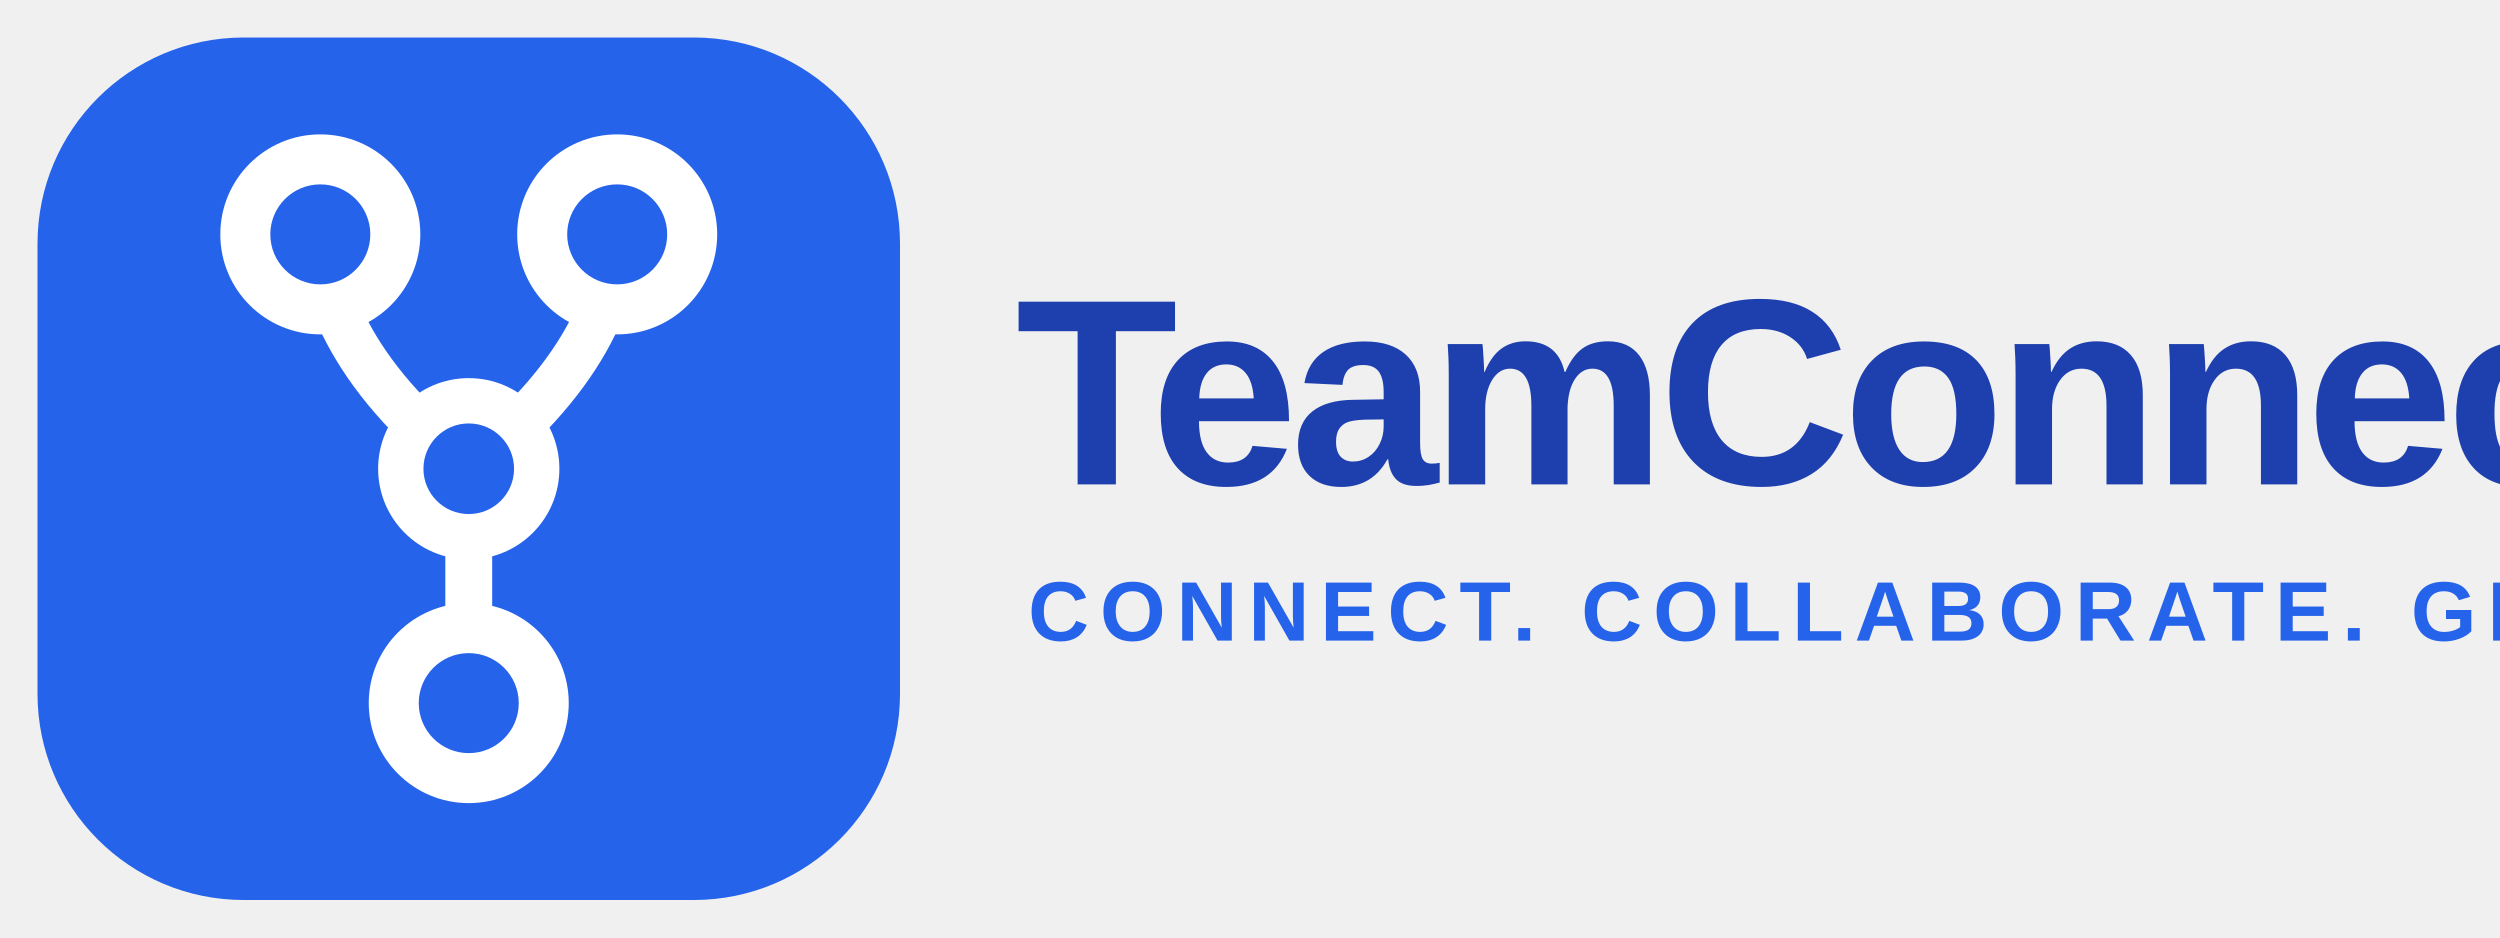
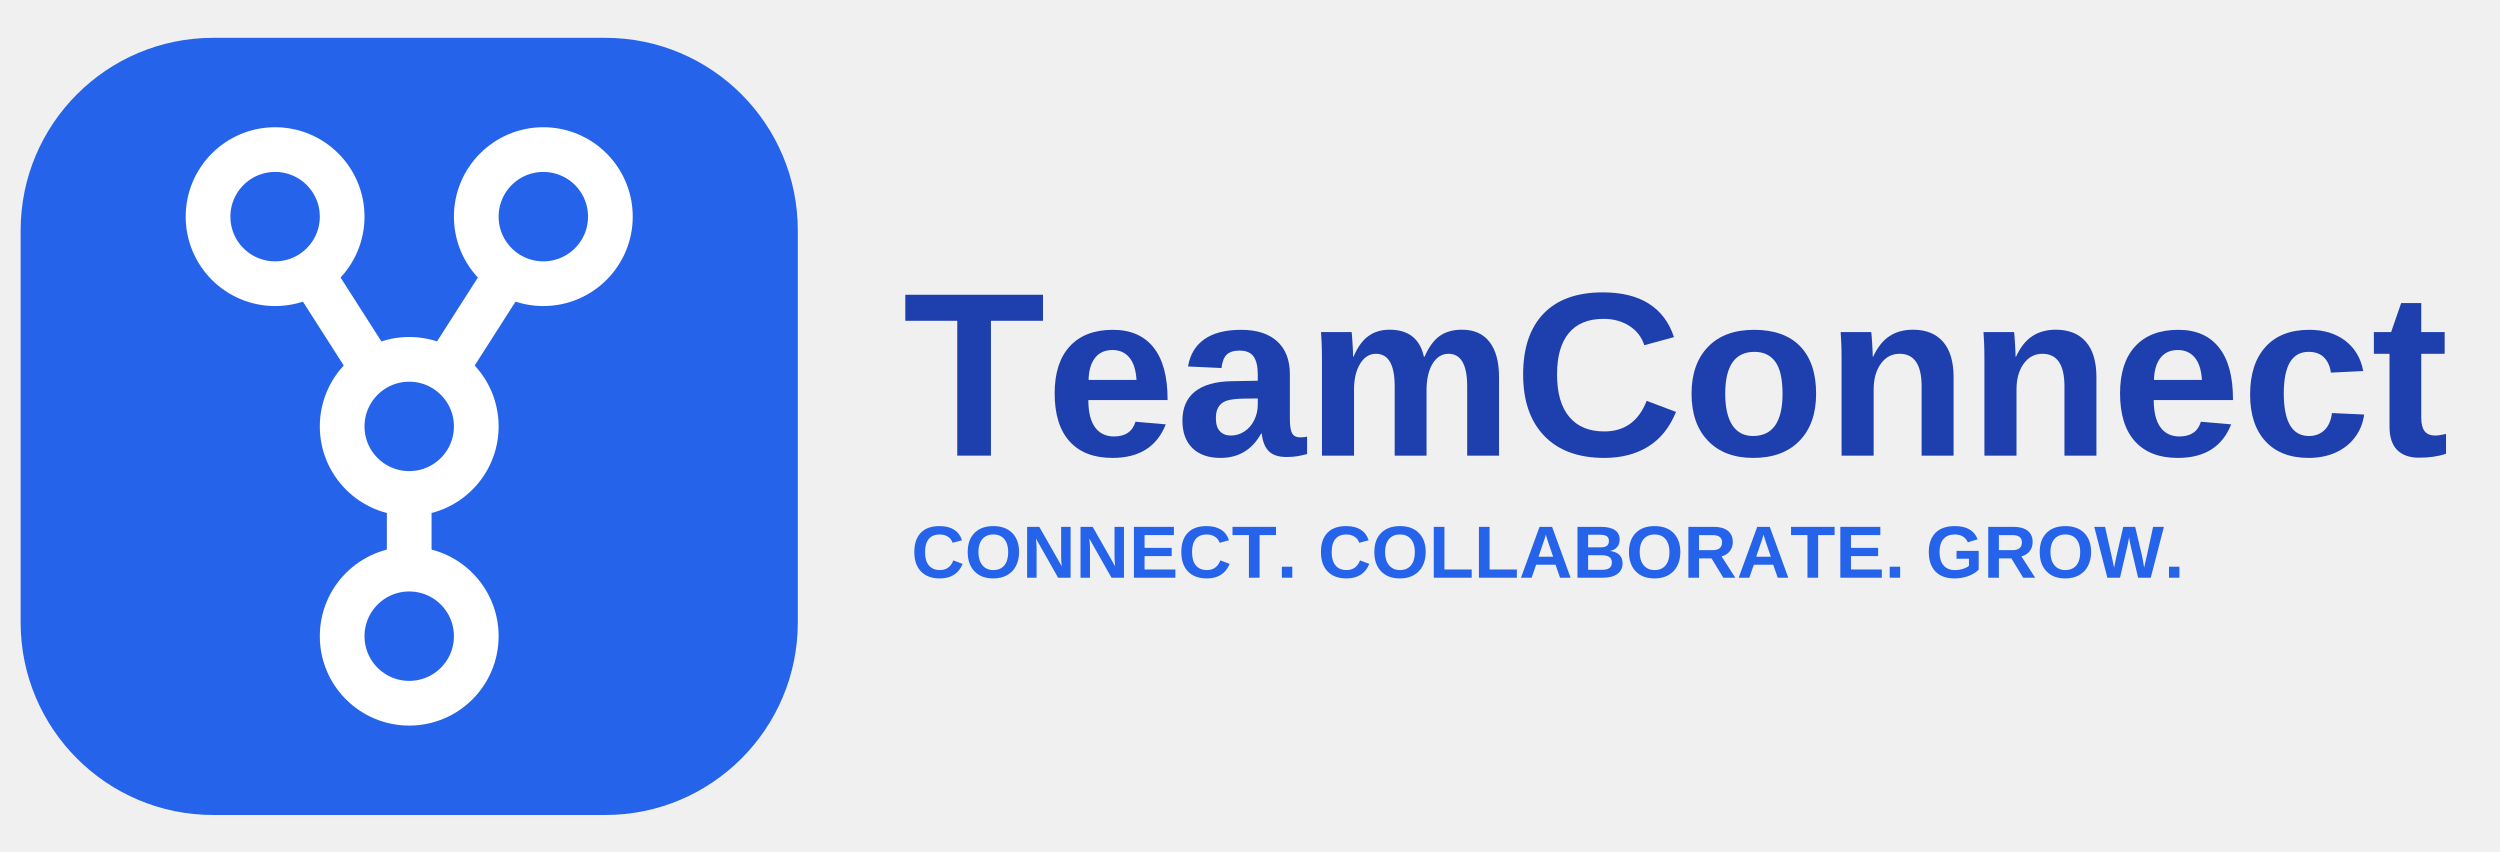
- <svg xmlns="http://www.w3.org/2000/svg" width="1600" height="600" viewBox="0 0 1600 600" role="img" aria-labelledby="title desc">
-   <rect x="24" y="24" width="552" height="552" rx="132" fill="#2563EB" />
-   <path d="M300 300 C220 238 205 180 205 150" fill="none" stroke="#FFFFFF" stroke-width="30" stroke-linecap="round" />
-   <path d="M300 300 C380 238 395 180 395 150" fill="none" stroke="#FFFFFF" stroke-width="30" stroke-linecap="round" />
-   <path d="M300 300 C300 390 300 430 300 450" fill="none" stroke="#FFFFFF" stroke-width="30" stroke-linecap="round" />
-   <circle cx="300" cy="300" r="58" fill="#FFFFFF" />
-   <circle cx="300" cy="300" r="29" fill="#2563EB" />
-   <circle cx="205" cy="150" r="64" fill="#FFFFFF" />
-   <circle cx="205" cy="150" r="32" fill="#2563EB" />
-   <circle cx="395" cy="150" r="64" fill="#FFFFFF" />
-   <circle cx="395" cy="150" r="32" fill="#2563EB" />
-   <circle cx="300" cy="450" r="64" fill="#FFFFFF" />
-   <circle cx="300" cy="450" r="32" fill="#2563EB" />
-   <text x="650" y="310" fill="#1E40AF" font-family="Arial, Helvetica, sans-serif" font-size="170" font-weight="700" letter-spacing="-5">TeamConnect</text>
-   <text x="658" y="410" fill="#2563EB" font-family="Arial, Helvetica, sans-serif" font-size="54" font-weight="600" letter-spacing="7">CONNECT. COLLABORATE. GROW.</text>
+ <svg xmlns="http://www.w3.org/2000/svg" width="1454" height="495" viewBox="0 0 1454 495">
+   <rect x="12" y="22" width="452" height="452" rx="112" fill="#2563EB" />
+   <g stroke="white" stroke-width="26" fill="none" stroke-linecap="round">
+     <path d="M160 126 L238 248 L316 126 M238 248 V370" />
+   </g>
+   <g fill="#2563EB" stroke="white" stroke-width="26">
+     <circle cx="160" cy="126" r="39" />
+     <circle cx="316" cy="126" r="39" />
+     <circle cx="238" cy="248" r="39" />
+     <circle cx="238" cy="370" r="39" />
+   </g>
+   <g fill="#1E40AF">
+     <path d="M773 1181V0H478V1181H23V1409H1229V1181Z" transform="translate(525.000 265) scale(0.06640625 -0.06640625)" />
+     <path d="M586 -20Q342 -20 211.0 124.5Q80 269 80 546Q80 814 213.0 958.0Q346 1102 590 1102Q823 1102 946.0 947.5Q1069 793 1069 495V487H375Q375 329 433.5 248.5Q492 168 600 168Q749 168 788 297L1053 274Q938 -20 586 -20ZM586 925Q487 925 433.5 856.0Q380 787 377 663H797Q789 794 734.0 859.5Q679 925 586 925Z" transform="translate(608.074 265) scale(0.06640625 -0.06640625)" />
+     <path d="M393 -20Q236 -20 148.0 65.5Q60 151 60 306Q60 474 169.5 561.0Q279 648 487 652L720 656V711Q720 817 683.0 868.5Q646 920 562 920Q484 920 447.5 884.5Q411 849 402 767L109 781Q136 939 253.5 1020.5Q371 1102 574 1102Q779 1102 890.0 1001.0Q1001 900 1001 714V320Q1001 229 1021.5 194.5Q1042 160 1090 160Q1122 160 1152 166V14Q1127 8 1107.0 3.0Q1087 -2 1067.0 -5.0Q1047 -8 1024.5 -10.0Q1002 -12 972 -12Q866 -12 815.5 40.0Q765 92 755 193H749Q631 -20 393 -20ZM720 501 576 499Q478 495 437.0 477.5Q396 460 374.5 424.0Q353 388 353 328Q353 251 388.5 213.5Q424 176 483 176Q549 176 603.5 212.0Q658 248 689.0 311.5Q720 375 720 446Z" transform="translate(683.711 265) scale(0.06640625 -0.06640625)" />
+     <path d="M780 0V607Q780 892 616 892Q531 892 477.5 805.0Q424 718 424 580V0H143V840Q143 927 140.5 982.5Q138 1038 135 1082H403Q406 1063 411.0 980.5Q416 898 416 867H420Q472 991 549.5 1047.0Q627 1103 735 1103Q983 1103 1036 867H1042Q1097 993 1174.0 1048.0Q1251 1103 1370 1103Q1528 1103 1611.0 995.5Q1694 888 1694 687V0H1415V607Q1415 892 1251 892Q1169 892 1116.5 812.5Q1064 733 1059 593V0Z" transform="translate(759.348 265) scale(0.06640625 -0.06640625)" />
+     <path d="M795 212Q1062 212 1166 480L1423 383Q1340 179 1179.5 79.5Q1019 -20 795 -20Q455 -20 269.5 172.5Q84 365 84 711Q84 1058 263.0 1244.0Q442 1430 782 1430Q1030 1430 1186.0 1330.5Q1342 1231 1405 1038L1145 967Q1112 1073 1015.5 1135.5Q919 1198 788 1198Q588 1198 484.5 1074.0Q381 950 381 711Q381 468 487.5 340.0Q594 212 795 212Z" transform="translate(880.273 265) scale(0.06640625 -0.06640625)" />
+     <path d="M1171 542Q1171 279 1025.0 129.5Q879 -20 621 -20Q368 -20 224.0 130.0Q80 280 80 542Q80 803 224.0 952.5Q368 1102 627 1102Q892 1102 1031.5 957.5Q1171 813 1171 542ZM877 542Q877 735 814.0 822.0Q751 909 631 909Q375 909 375 542Q375 361 437.5 266.5Q500 172 618 172Q877 172 877 542Z" transform="translate(978.488 265) scale(0.06640625 -0.06640625)" />
+     <path d="M844 0V607Q844 892 651 892Q549 892 486.5 804.5Q424 717 424 580V0H143V840Q143 927 140.5 982.5Q138 1038 135 1082H403Q406 1063 411.0 980.5Q416 898 416 867H420Q477 991 563.0 1047.0Q649 1103 768 1103Q940 1103 1032.0 997.0Q1124 891 1124 687V0Z" transform="translate(1061.562 265) scale(0.06640625 -0.06640625)" />
+     <path d="M844 0V607Q844 892 651 892Q549 892 486.5 804.5Q424 717 424 580V0H143V840Q143 927 140.5 982.5Q138 1038 135 1082H403Q406 1063 411.0 980.5Q416 898 416 867H420Q477 991 563.0 1047.0Q649 1103 768 1103Q940 1103 1032.0 997.0Q1124 891 1124 687V0Z" transform="translate(1144.637 265) scale(0.06640625 -0.06640625)" />
+     <path d="M586 -20Q342 -20 211.0 124.5Q80 269 80 546Q80 814 213.0 958.0Q346 1102 590 1102Q823 1102 946.0 947.5Q1069 793 1069 495V487H375Q375 329 433.5 248.5Q492 168 600 168Q749 168 788 297L1053 274Q938 -20 586 -20ZM586 925Q487 925 433.5 856.0Q380 787 377 663H797Q789 794 734.0 859.5Q679 925 586 925Z" transform="translate(1227.711 265) scale(0.06640625 -0.06640625)" />
+     <path d="M594 -20Q348 -20 214.0 126.5Q80 273 80 535Q80 803 215.0 952.5Q350 1102 598 1102Q789 1102 914.0 1006.0Q1039 910 1071 741L788 727Q776 810 728.0 859.5Q680 909 592 909Q375 909 375 546Q375 172 596 172Q676 172 730.0 222.5Q784 273 797 373L1079 360Q1064 249 999.5 162.0Q935 75 830.0 27.5Q725 -20 594 -20Z" transform="translate(1303.348 265) scale(0.06640625 -0.06640625)" />
+     <path d="M420 -18Q296 -18 229.0 49.5Q162 117 162 254V892H25V1082H176L264 1336H440V1082H645V892H440V330Q440 251 470.0 213.5Q500 176 563 176Q596 176 657 190V16Q553 -18 420 -18Z" transform="translate(1378.984 265) scale(0.06640625 -0.06640625)" />
+   </g>
+   <g fill="#2563EB">
+     <path d="M795 212Q1062 212 1166 480L1423 383Q1340 179 1179.5 79.5Q1019 -20 795 -20Q455 -20 269.5 172.5Q84 365 84 711Q84 1058 263.0 1244.0Q442 1430 782 1430Q1030 1430 1186.0 1330.5Q1342 1231 1405 1038L1145 967Q1112 1073 1015.5 1135.5Q919 1198 788 1198Q588 1198 484.5 1074.0Q381 950 381 711Q381 468 487.5 340.0Q594 212 795 212Z" transform="translate(530.000 336) scale(0.02099609 -0.02099609)" />
+     <path d="M1507 711Q1507 491 1420.0 324.0Q1333 157 1171.0 68.5Q1009 -20 793 -20Q461 -20 272.5 175.5Q84 371 84 711Q84 1050 272.0 1240.0Q460 1430 795.0 1430.0Q1130 1430 1318.5 1238.0Q1507 1046 1507 711ZM1206 711Q1206 939 1098.0 1068.5Q990 1198 795 1198Q597 1198 489.0 1069.5Q381 941 381 711Q381 479 491.5 345.5Q602 212 793 212Q991 212 1098.5 342.0Q1206 472 1206 711Z" transform="translate(561.053 336) scale(0.02099609 -0.02099609)" />
+     <path d="M995 0 381 1085Q399 927 399 831V0H137V1409H474L1097 315Q1079 466 1079 590V1409H1341V0Z" transform="translate(594.500 336) scale(0.02099609 -0.02099609)" />
+     <path d="M995 0 381 1085Q399 927 399 831V0H137V1409H474L1097 315Q1079 466 1079 590V1409H1341V0Z" transform="translate(625.553 336) scale(0.02099609 -0.02099609)" />
+     <path d="M137 0V1409H1245V1181H432V827H1184V599H432V228H1286V0Z" transform="translate(656.606 336) scale(0.02099609 -0.02099609)" />
+     <path d="M795 212Q1062 212 1166 480L1423 383Q1340 179 1179.5 79.5Q1019 -20 795 -20Q455 -20 269.5 172.5Q84 365 84 711Q84 1058 263.0 1244.0Q442 1430 782 1430Q1030 1430 1186.0 1330.5Q1342 1231 1405 1038L1145 967Q1112 1073 1015.5 1135.5Q919 1198 788 1198Q588 1198 484.5 1074.0Q381 950 381 711Q381 468 487.5 340.0Q594 212 795 212Z" transform="translate(685.287 336) scale(0.02099609 -0.02099609)" />
+     <path d="M773 1181V0H478V1181H23V1409H1229V1181Z" transform="translate(716.340 336) scale(0.02099609 -0.02099609)" />
+     <path d="M139 0V305H428V0Z" transform="translate(742.606 336) scale(0.02099609 -0.02099609)" />
+     <path d="" transform="translate(754.553 336) scale(0.02099609 -0.02099609)" />
+     <path d="M795 212Q1062 212 1166 480L1423 383Q1340 179 1179.5 79.5Q1019 -20 795 -20Q455 -20 269.5 172.5Q84 365 84 711Q84 1058 263.0 1244.0Q442 1430 782 1430Q1030 1430 1186.0 1330.5Q1342 1231 1405 1038L1145 967Q1112 1073 1015.5 1135.5Q919 1198 788 1198Q588 1198 484.5 1074.0Q381 950 381 711Q381 468 487.5 340.0Q594 212 795 212Z" transform="translate(766.500 336) scale(0.02099609 -0.02099609)" />
+     <path d="M1507 711Q1507 491 1420.0 324.0Q1333 157 1171.0 68.5Q1009 -20 793 -20Q461 -20 272.5 175.5Q84 371 84 711Q84 1050 272.0 1240.0Q460 1430 795.0 1430.0Q1130 1430 1318.5 1238.0Q1507 1046 1507 711ZM1206 711Q1206 939 1098.0 1068.5Q990 1198 795 1198Q597 1198 489.0 1069.5Q381 941 381 711Q381 479 491.5 345.5Q602 212 793 212Q991 212 1098.5 342.0Q1206 472 1206 711Z" transform="translate(797.553 336) scale(0.02099609 -0.02099609)" />
+     <path d="M137 0V1409H432V228H1188V0Z" transform="translate(831.000 336) scale(0.02099609 -0.02099609)" />
+     <path d="M137 0V1409H432V228H1188V0Z" transform="translate(857.266 336) scale(0.02099609 -0.02099609)" />
+     <path d="M1133 0 1008 360H471L346 0H51L565 1409H913L1425 0ZM942 582 803 987 739 1192Q723 1134 709.0 1088.0Q695 1042 537 582Z" transform="translate(883.532 336) scale(0.02099609 -0.02099609)" />
+     <path d="M1386 402Q1386 210 1242.0 105.0Q1098 0 842 0H137V1409H782Q1040 1409 1172.5 1319.5Q1305 1230 1305 1055Q1305 935 1238.5 852.5Q1172 770 1036 741Q1207 721 1296.5 633.5Q1386 546 1386 402ZM1090 425Q1090 623 806 623H432V219H817Q959 219 1024.5 270.5Q1090 322 1090 425ZM1008 1015Q1008 1110 947.5 1150.0Q887 1190 768 1190H432V841H770Q895 841 951.5 884.5Q1008 928 1008 1015Z" transform="translate(914.585 336) scale(0.02099609 -0.02099609)" />
+     <path d="M1507 711Q1507 491 1420.0 324.0Q1333 157 1171.0 68.5Q1009 -20 793 -20Q461 -20 272.5 175.5Q84 371 84 711Q84 1050 272.0 1240.0Q460 1430 795.0 1430.0Q1130 1430 1318.5 1238.0Q1507 1046 1507 711ZM1206 711Q1206 939 1098.0 1068.5Q990 1198 795 1198Q597 1198 489.0 1069.5Q381 941 381 711Q381 479 491.5 345.5Q602 212 793 212Q991 212 1098.5 342.0Q1206 472 1206 711Z" transform="translate(945.639 336) scale(0.02099609 -0.02099609)" />
+     <path d="M1105 0 778 535H432V0H137V1409H841Q1093 1409 1230.0 1300.5Q1367 1192 1367 989Q1367 841 1283.0 733.5Q1199 626 1056 592L1437 0ZM1070 977Q1070 1180 810 1180H432V764H818Q942 764 1006.0 820.0Q1070 876 1070 977Z" transform="translate(979.085 336) scale(0.02099609 -0.02099609)" />
+     <path d="M1133 0 1008 360H471L346 0H51L565 1409H913L1425 0ZM942 582 803 987 739 1192Q723 1134 709.0 1088.0Q695 1042 537 582Z" transform="translate(1010.139 336) scale(0.02099609 -0.02099609)" />
+     <path d="M773 1181V0H478V1181H23V1409H1229V1181Z" transform="translate(1041.192 336) scale(0.02099609 -0.02099609)" />
+     <path d="M137 0V1409H1245V1181H432V827H1184V599H432V228H1286V0Z" transform="translate(1067.458 336) scale(0.02099609 -0.02099609)" />
+     <path d="M139 0V305H428V0Z" transform="translate(1096.139 336) scale(0.02099609 -0.02099609)" />
+     <path d="" transform="translate(1108.085 336) scale(0.02099609 -0.02099609)" />
+     <path d="M806 211Q921 211 1029.0 244.5Q1137 278 1196 330V525H852V743H1466V225Q1354 110 1174.5 45.0Q995 -20 798 -20Q454 -20 269.0 170.5Q84 361 84 711Q84 1059 270.0 1244.5Q456 1430 805 1430Q1301 1430 1436 1063L1164 981Q1120 1088 1026.0 1143.0Q932 1198 805 1198Q597 1198 489.0 1072.0Q381 946 381 711Q381 472 492.5 341.5Q604 211 806 211Z" transform="translate(1120.032 336) scale(0.02099609 -0.02099609)" />
+     <path d="M1105 0 778 535H432V0H137V1409H841Q1093 1409 1230.0 1300.5Q1367 1192 1367 989Q1367 841 1283.0 733.5Q1199 626 1056 592L1437 0ZM1070 977Q1070 1180 810 1180H432V764H818Q942 764 1006.0 820.0Q1070 876 1070 977Z" transform="translate(1153.479 336) scale(0.02099609 -0.02099609)" />
+     <path d="M1507 711Q1507 491 1420.0 324.0Q1333 157 1171.0 68.5Q1009 -20 793 -20Q461 -20 272.5 175.5Q84 371 84 711Q84 1050 272.0 1240.0Q460 1430 795.0 1430.0Q1130 1430 1318.5 1238.0Q1507 1046 1507 711ZM1206 711Q1206 939 1098.0 1068.5Q990 1198 795 1198Q597 1198 489.0 1069.5Q381 941 381 711Q381 479 491.5 345.5Q602 212 793 212Q991 212 1098.5 342.0Q1206 472 1206 711Z" transform="translate(1184.532 336) scale(0.02099609 -0.02099609)" />
+     <path d="M1567 0H1217L1026 815Q991 959 967 1116Q943 985 928.0 916.5Q913 848 715 0H365L2 1409H301L505 499L551 279Q579 418 605.5 544.5Q632 671 805 1409H1135L1313 659Q1334 575 1384 279L1409 395L1462 625L1632 1409H1931Z" transform="translate(1217.979 336) scale(0.02099609 -0.02099609)" />
+     <path d="M139 0V305H428V0Z" transform="translate(1258.564 336) scale(0.02099609 -0.02099609)" />
+   </g>
</svg>
